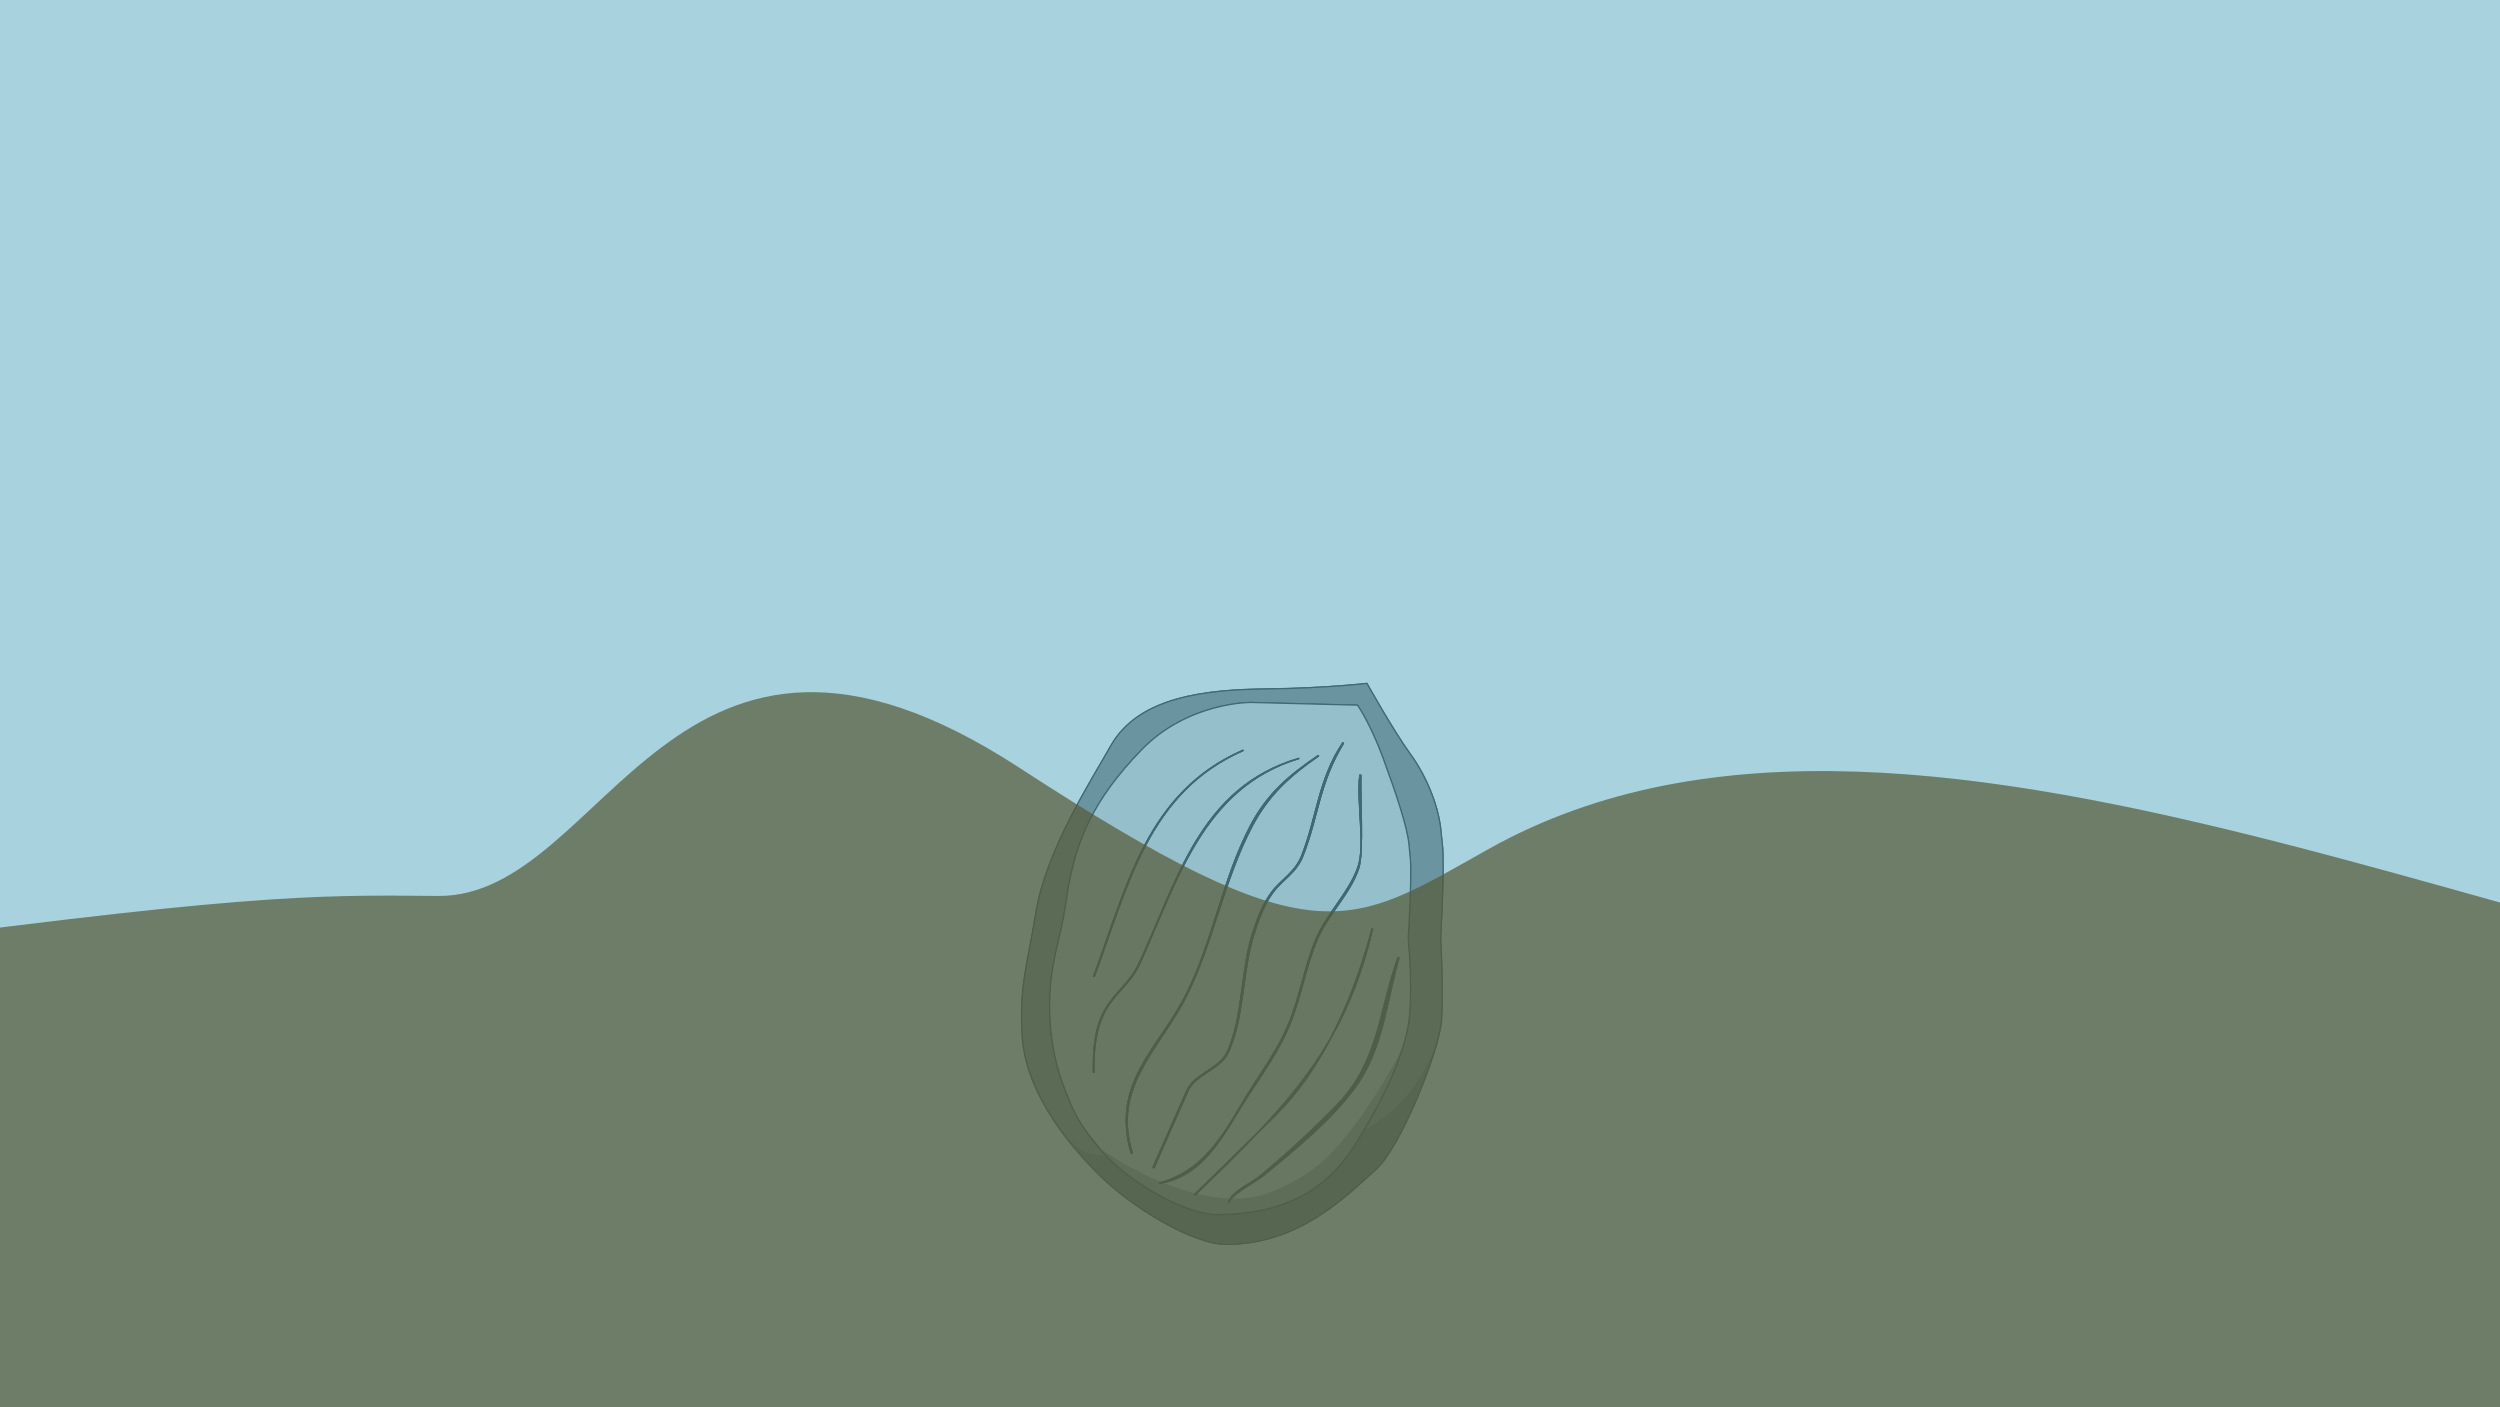
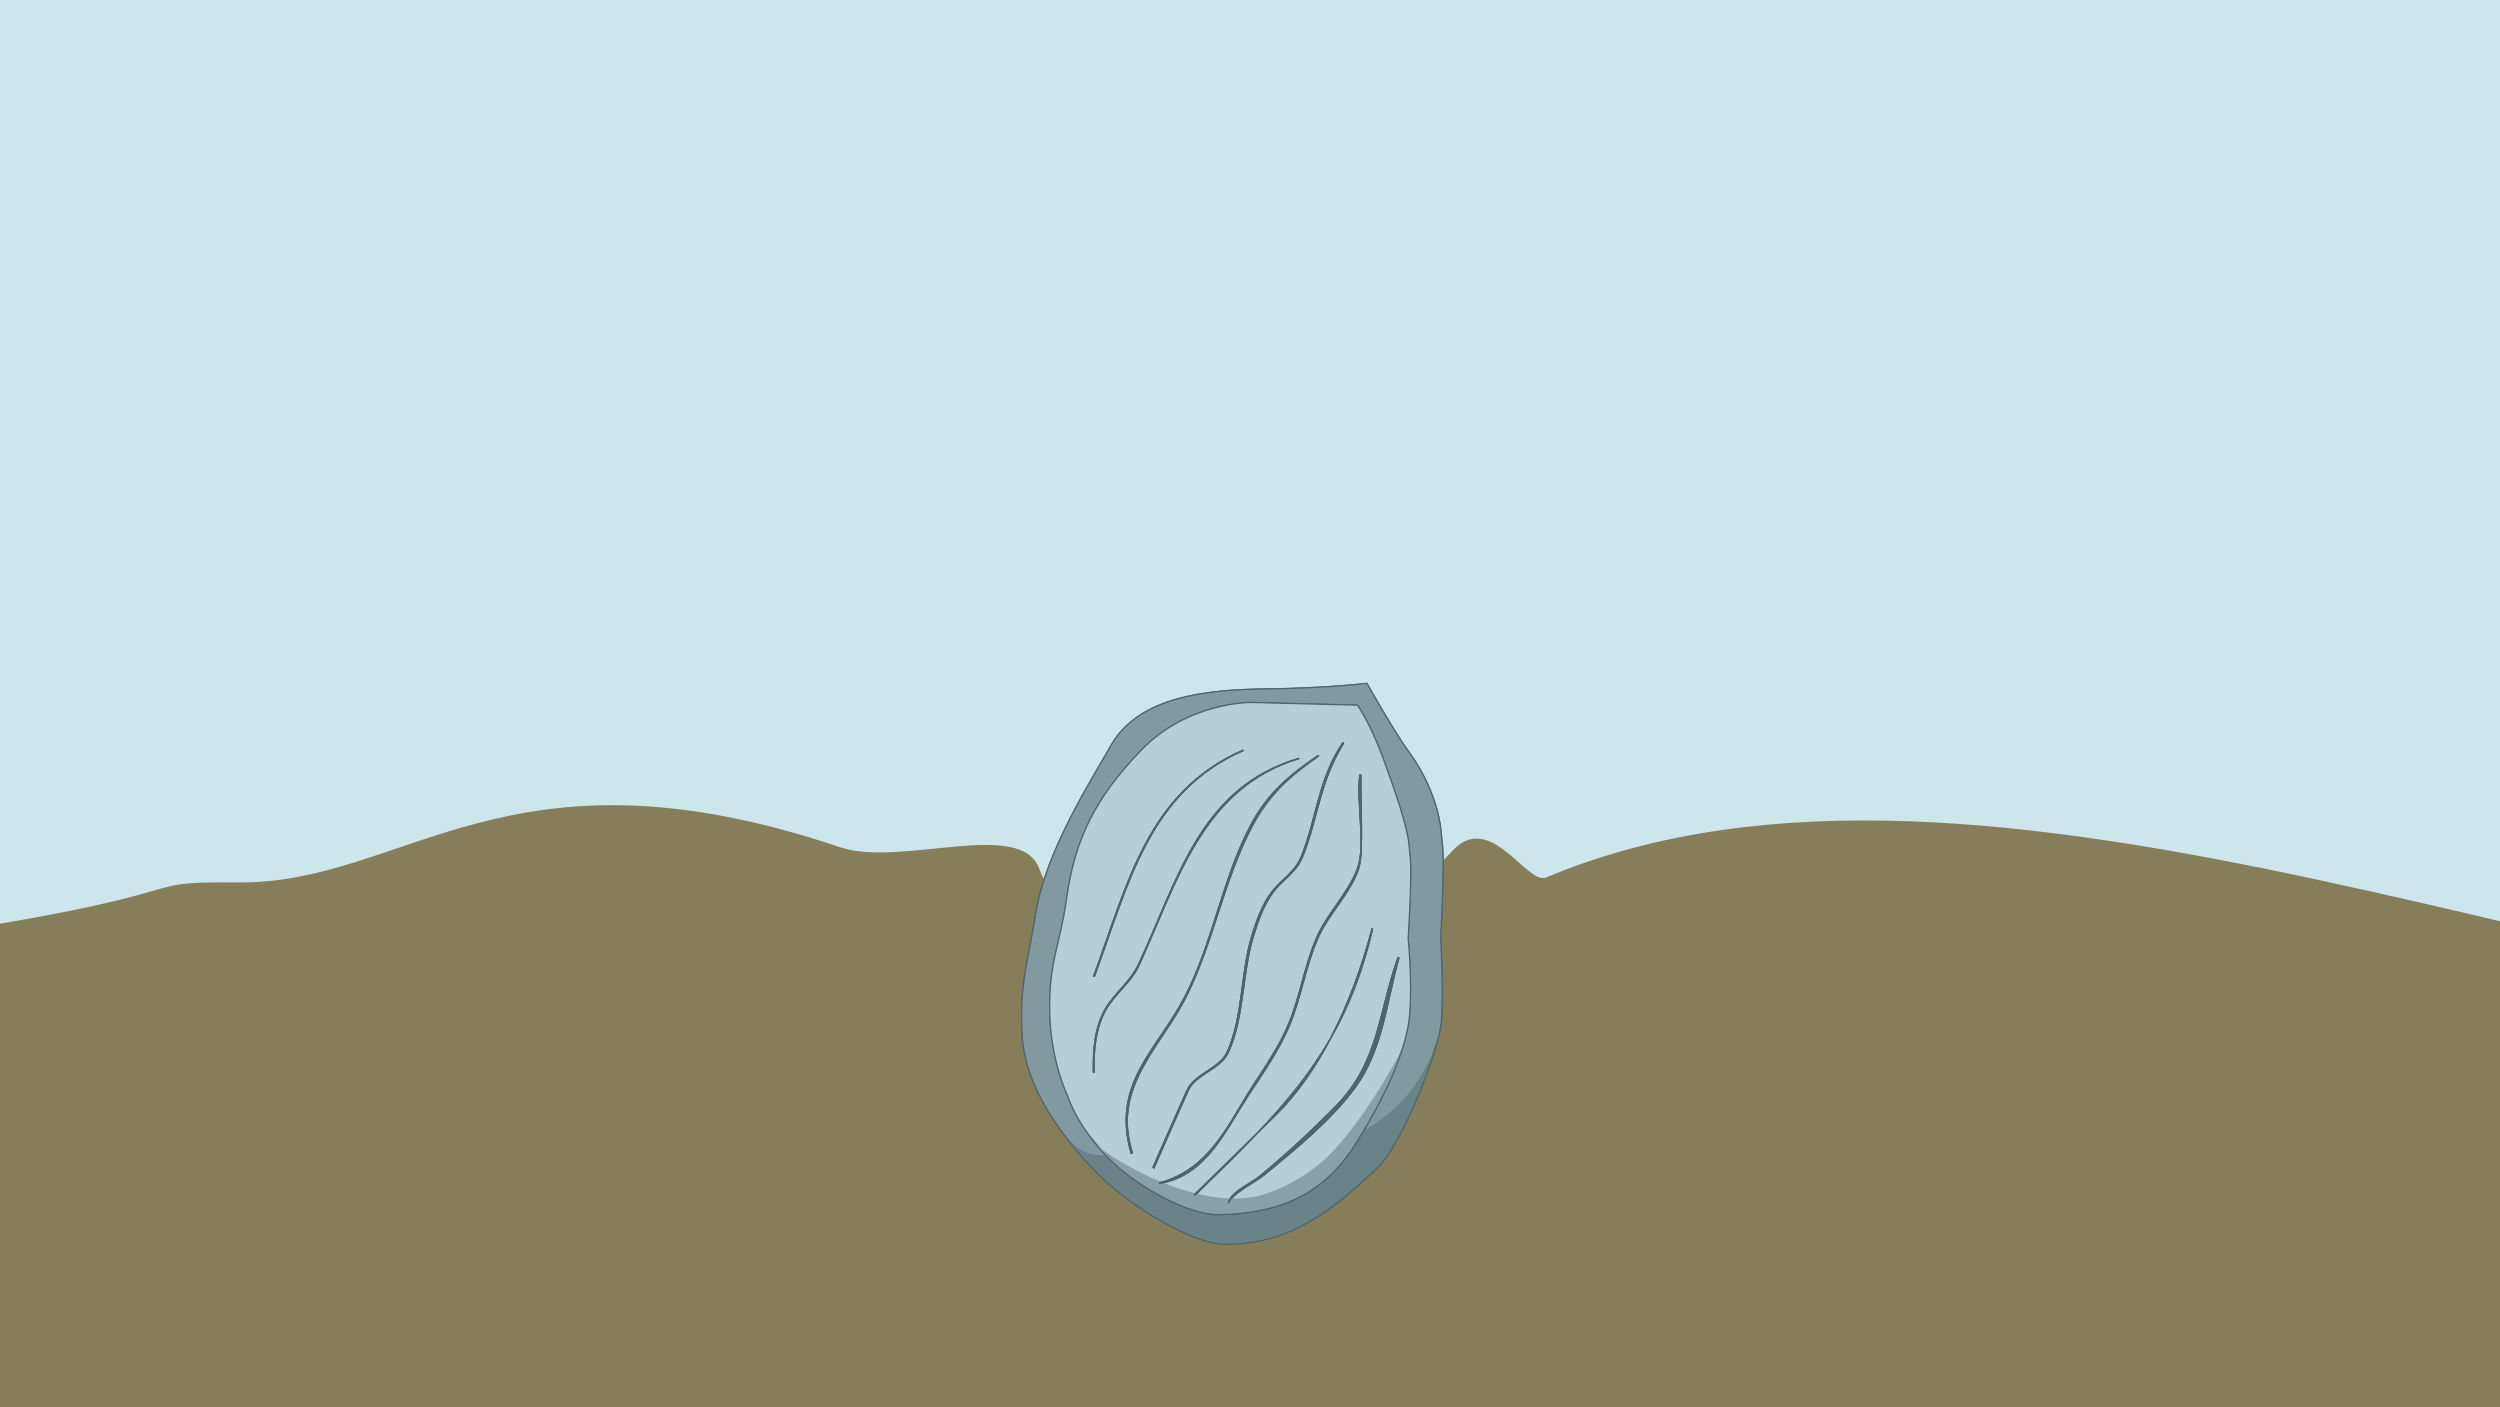
<svg xmlns="http://www.w3.org/2000/svg" xmlns:ns1="http://vectornator.io" height="100%" style="fill-rule:evenodd;clip-rule:evenodd;stroke-linecap:round;stroke-linejoin:round;" xml:space="preserve" width="100%" version="1.1" viewBox="0 0 3840 2160">
  <defs />
-   <g id="Stone line" ns1:layerName="Stone line">
-     <path d="M2165.39+1157.02C2140.53+1122.92+2099.59+1049.66+2099.59+1049.66C2099.59+1049.66+2038.37+1057.08+1945.25+1058.21C1853.38+1059.33+1748.96+1069.57+1706.15+1145.63C1677.6+1196.34+1606.43+1306.43+1591.05+1402.49C1578.48+1481.04+1565.22+1514.55+1570.22+1592.07C1575.22+1669.6+1628.64+1744.55+1686.93+1803.25C1736.94+1853.61+1832.04+1911.68+1884.27+1911.38C1997.4+1910.71+2067.04+1837.26+2113.51+1796.14C2150.93+1763.03+2210.74+1614.2+2214.03+1567.64C2217.31+1521.08+2212.85+1439.99+2212.85+1439.99C2212.85+1439.99+2216.45+1377.15+2216.54+1336.1C2216.64+1295.06+2216.08+1306.96+2213.23+1275.81C2210.38+1244.66+2195.27+1198+2165.39+1157.02Z" stroke="#606060" stroke-width="1.95" fill="#a1a1a1" opacity="1" stroke-linejoin="round" />
+   <g id="Earth" ns1:layerName="Earth">
+     <path d="M6292.62+1402.53C6309.68+1400.15+5837.84+3470.61+5854.1+3479.14C5877.65+3491.49-1752.62+3429.18-1951.39+3081.86C-2150.17+2734.55-2965.05+2414.98-2366.51+1767.97C-1767.96+1120.97-988.016+1557.25-307.916+1465.03C372.185+1372.82+172.78+1353.51+364.955+1355.42C624.964+1358+778.137+1128.4+1290.31+1301.34C1383.33+1332.75+1568.44+1256.06+1596.38+1334.63C1656.69+1504.25+2098.49+1456.32+2229.64+1308.24C2288.07+1242.28+2345.26+1360.21+2374.77+1347.82C3053.41+1062.92+4035.68+1561.01+4866.44+1596.96C5733.32+1634.47+6290.85+1402.78+6292.62+1402.53Z" fill-opacity="0.706" fill="#834700" opacity="1" />
  </g>
  <g id="Tree0" ns1:layerName="Tree0">
    <path d="M2124.53+1164.89C2104.76+1111.08+2085.13+1083.14+2085.13+1083.14L1921.3+1078.97C1921.3+1078.97+1824.19+1078.05+1752.48+1152.72C1680.77+1227.38+1650.71+1290.82+1638.05+1381.84C1628.46+1450.81+1610.94+1477.68+1612.36+1554.21C1613.78+1630.74+1640.16+1683.76+1640.16+1683.76C1640.16+1683.76+1652.89+1728.28+1703+1779.23C1745.98+1822.93+1825.96+1866.27+1871.18+1865.68C1969.13+1864.41+2034.09+1831.78+2079.96+1760.3C2125.82+1688.81+2161.34+1611.88+2165.3+1557.02C2169.27+1502.16+2162.88+1441.85+2162.88+1441.85C2162.88+1441.85+2163.48+1432.5+2164.2+1419.01C2165.23+1399.78+2166.53+1372.11+2166.72+1351.04C2167.06+1315.17+2166.5+1325.57+2164.23+1298.37C2161.95+1271.16+2144.31+1218.7+2124.53+1164.89Z" stroke="#606060" stroke-width="1.95" fill="#e2e2e2" opacity="1" stroke-linejoin="round" />
+   </g>
+   <g id="Stone line" ns1:layerName="Stone line">
+     <path d="M2165.39+1157.02C2140.53+1122.92+2099.59+1049.66+2099.59+1049.66C2099.59+1049.66+2038.37+1057.08+1945.25+1058.21C1853.38+1059.33+1748.96+1069.57+1706.15+1145.63C1677.6+1196.34+1606.43+1306.43+1591.05+1402.49C1578.48+1481.04+1565.22+1514.55+1570.22+1592.07C1575.22+1669.6+1628.64+1744.55+1686.93+1803.25C1736.94+1853.61+1832.04+1911.68+1884.27+1911.38C1997.4+1910.71+2067.04+1837.26+2113.51+1796.14C2150.93+1763.03+2210.74+1614.2+2214.03+1567.64C2217.31+1521.08+2212.85+1439.99+2212.85+1439.99C2212.85+1439.99+2216.45+1377.15+2216.54+1336.1C2216.64+1295.06+2216.08+1306.96+2213.23+1275.81C2210.38+1244.66+2195.27+1198+2165.39+1157.02Z" stroke="#606060" stroke-width="1.95" fill="#a1a1a1" opacity="1" stroke-linejoin="round" />
  </g>
  <g id="Roots2" ns1:layerName="Roots2">
    <path d="M2165.39+1157.02C2140.53+1122.92+2099.59+1049.66+2099.59+1049.66C2099.59+1049.66+2038.37+1057.08+1945.25+1058.21C1853.38+1059.33+1748.96+1069.57+1706.15+1145.63C1677.6+1196.34+1606.43+1306.43+1591.05+1402.49C1578.48+1481.04+1565.22+1514.55+1570.22+1592.07C1575.22+1669.6+1628.64+1744.55+1686.93+1803.25C1736.94+1853.61+1832.04+1911.68+1884.27+1911.38C1997.4+1910.71+2067.04+1837.26+2113.51+1796.14C2150.93+1763.03+2210.74+1614.2+2214.03+1567.64C2217.31+1521.08+2212.85+1439.99+2212.85+1439.99C2212.85+1439.99+2216.45+1377.15+2216.54+1336.1C2216.64+1295.06+2216.08+1306.96+2213.23+1275.81C2210.38+1244.66+2195.27+1198+2165.39+1157.02Z" stroke="#606060" stroke-width="1.95" fill="#a1a1a1" opacity="1" stroke-linejoin="round" />
  </g>
  <g id="Roots1" ns1:layerName="Roots1">
    <path d="M2124.53+1164.89C2104.76+1111.08+2085.13+1083.14+2085.13+1083.14L1921.3+1078.97C1921.3+1078.97+1824.19+1078.05+1752.48+1152.72C1680.77+1227.38+1650.71+1290.82+1638.05+1381.84C1628.46+1450.81+1610.94+1477.68+1612.36+1554.21C1613.78+1630.74+1640.16+1683.76+1640.16+1683.76C1640.16+1683.76+1652.89+1728.28+1703+1779.23C1745.98+1822.93+1825.96+1866.27+1871.18+1865.68C1969.13+1864.41+2034.09+1831.78+2079.96+1760.3C2125.82+1688.81+2161.34+1611.88+2165.3+1557.02C2169.27+1502.16+2162.88+1441.85+2162.88+1441.85C2162.88+1441.85+2163.48+1432.5+2164.2+1419.01C2165.23+1399.78+2166.53+1372.11+2166.72+1351.04C2167.06+1315.17+2166.5+1325.57+2164.23+1298.37C2161.95+1271.16+2144.31+1218.7+2124.53+1164.89Z" stroke="#606060" stroke-width="1.95" fill="#e2e2e2" opacity="1" stroke-linejoin="round" />
  </g>
  <g id="Shadow" ns1:layerName="Shadow">
    <path d="M2124.53+1164.89C2104.76+1111.08+2085.13+1083.14+2085.13+1083.14L1921.3+1078.97C1921.3+1078.97+1824.19+1078.05+1752.48+1152.72C1680.77+1227.38+1650.71+1290.82+1638.05+1381.84C1628.46+1450.81+1610.94+1477.68+1612.36+1554.21C1613.78+1630.74+1640.16+1683.76+1640.16+1683.76C1640.16+1683.76+1652.89+1728.28+1703+1779.23C1745.98+1822.93+1825.96+1866.27+1871.18+1865.68C1969.13+1864.41+2034.09+1831.78+2079.96+1760.3C2125.82+1688.81+2161.34+1611.88+2165.3+1557.02C2169.27+1502.16+2162.88+1441.85+2162.88+1441.85C2162.88+1441.85+2163.48+1432.5+2164.2+1419.01C2165.23+1399.78+2166.53+1372.11+2166.72+1351.04C2167.06+1315.17+2166.5+1325.57+2164.23+1298.37C2161.95+1271.16+2144.31+1218.7+2124.53+1164.89Z" stroke="#606060" stroke-width="1.95" fill="#e2e2e2" opacity="1" stroke-linejoin="round" />
  </g>
  <g id="Stone face" ns1:layerName="Stone face">
    <path d="M2062.59+1140.99C2025.36+1196.24+2022.96+1253.97+1999.86+1313.55C1989.3+1340.76+1968.37+1350.07+1952.55+1371.46C1938.62+1390.29+1930.57+1412.99+1923.56+1435.24C1905.49+1492.56+1909.79+1560.35+1885.48+1615.02C1873.39+1642.2+1835.06+1648.62+1823.17+1675.04C1805.55+1714.19+1788.47+1753.61+1771.11+1792.88L1772.44+1793.97C1789.84+1754.55+1806.98+1715+1824.64+1675.7C1836.4+1649.52+1874.72+1642.85+1886.9+1615.89C1911.64+1561.09+1907.7+1493.31+1925.76+1435.85C1932.66+1413.87+1940.61+1391.31+1953.95+1372.46C1969.31+1350.75+1990.82+1341.51+2001.42+1314.25C2025.74+1251.65+2025.9+1203.89+2063.56+1141.57L2062.59+1140.99ZM2024.82+1160.52C1979.79+1190.89+1946.19+1219.7+1920.6+1268.63C1877.3+1351.41+1863.39+1445.73+1821.32+1528.54C1778.48+1612.88+1706.32+1662.88+1737.49+1771.62L1739.31+1770.81C1706.86+1668.92+1782.67+1609.75+1822.7+1529.22C1863.98+1446.16+1879.6+1352.24+1922.9+1269.66C1948.4+1221.05+1980.76+1191.96+2025.26+1161.17L2024.82+1160.52ZM1909.15+1152.44C1761.95+1217.02+1732+1358.86+1679.96+1499.19L1680.94+1499.74C1732.56+1360.57+1762.9+1217.36+1909.33+1152.84L1909.15+1152.44ZM1994.84+1164.92C1841.85+1210.11+1808.75+1354.1+1748.57+1481.84C1736.09+1508.34+1711.87+1525.42+1697.59+1550.27C1680.95+1579.2+1678.99+1614.16+1679.44+1646.7L1680.43+1646.8C1679.69+1614.33+1682.29+1579.73+1698.63+1550.79C1712.75+1525.78+1737.31+1509.19+1749.58+1482.42C1807.52+1355.98+1846.05+1210.12+1994.91+1165.18L1994.84+1164.92ZM2090.35+1190.77L2088.67+1190.62C2083.41+1230.83+2097.69+1299.53+2085.56+1332.94C2071.39+1371.98+2038.23+1403.07+2021.85+1441.55C2003.68+1484.25+1996.82+1531.07+1979.25+1573.17C1960.53+1618.03+1930.88+1655.15+1906.65+1696.74C1875.74+1749.78+1843.83+1800.78+1781.03+1816.79L1781.26+1817.54C1852.07+1806.27+1881.85+1736.98+1916.59+1683.69C1939.72+1648.22+1964.68+1613.33+1980.96+1573.95C1998.45+1531.63+2005.28+1484.84+2023.6+1442.21C2039.96+1404.16+2074.06+1372.71+2086.97+1333.53C2095.17+1308.67+2088.88+1222.29+2090.35+1190.77ZM2107.52+1426.62C2092.76+1482.47+2071.88+1541.49+2043.33+1595.78C2070.83+1547.89+2092.55+1493.9+2108.23+1426.79L2107.52+1426.62ZM2043.33+1595.78C2013.23+1648.21+1976.12+1693.35+1931.86+1739.82C1941.06+1730.77+1950.32+1721.78+1959.47+1712.67C1992.87+1679.45+2020.54+1639.12+2043.33+1595.78ZM1931.86+1739.82C1899.77+1771.39+1867.52+1802.8+1835.38+1834.3L1835.95+1835.43C1870.96+1801.26+1902.9+1770.23+1931.86+1739.82ZM2147.26+1471.08C2117.43+1554.02+2118.62+1631.33+2052.01+1699.07C2014.79+1736.92+1975.04+1773.93+1933.97+1807.56C1922.56+1816.91+1892.63+1830.17+1887.96+1844.87C1899.31+1829.14+1926.63+1816.99+1942.26+1804.17C1990.46+1764.62+2045.79+1719.53+2082.52+1668.87C2123.88+1611.83+2130.1+1536.97+2148.7+1471.48L2147.26+1471.08ZM1887.96+1844.87C1887.94+1844.9+1887.91+1844.93+1887.88+1844.96L1887.37+1847.16C1887.47+1846.39+1887.71+1845.63+1887.96+1844.87Z" stroke="#606060" stroke-width="1.95" fill="#606060" opacity="1" stroke-linejoin="round" />
  </g>
  <g id="Stone HL" ns1:layerName="Stone HL">
    <path d="M2062.59+1140.99C2025.36+1196.24+2022.96+1253.97+1999.86+1313.55C1989.3+1340.76+1968.37+1350.07+1952.55+1371.46C1938.62+1390.29+1930.57+1412.99+1923.56+1435.24C1905.49+1492.56+1909.79+1560.35+1885.48+1615.02C1873.39+1642.2+1835.06+1648.62+1823.17+1675.04C1805.55+1714.19+1788.47+1753.61+1771.11+1792.88L1772.44+1793.97C1789.84+1754.55+1806.98+1715+1824.64+1675.7C1836.4+1649.52+1874.72+1642.85+1886.9+1615.89C1911.64+1561.09+1907.7+1493.31+1925.76+1435.85C1932.66+1413.87+1940.61+1391.31+1953.95+1372.46C1969.31+1350.75+1990.82+1341.51+2001.42+1314.25C2025.74+1251.65+2025.9+1203.89+2063.56+1141.57L2062.59+1140.99ZM2024.82+1160.52C1979.79+1190.89+1946.19+1219.7+1920.6+1268.63C1877.3+1351.41+1863.39+1445.73+1821.32+1528.54C1778.48+1612.88+1706.32+1662.88+1737.49+1771.62L1739.31+1770.81C1706.86+1668.92+1782.67+1609.75+1822.7+1529.22C1863.98+1446.16+1879.6+1352.24+1922.9+1269.66C1948.4+1221.05+1980.76+1191.96+2025.26+1161.17L2024.82+1160.52ZM1909.15+1152.44C1761.95+1217.02+1732+1358.86+1679.96+1499.19L1680.94+1499.74C1732.56+1360.57+1762.9+1217.36+1909.33+1152.84L1909.15+1152.44ZM1994.84+1164.92C1841.85+1210.11+1808.75+1354.1+1748.57+1481.84C1736.09+1508.34+1711.87+1525.42+1697.59+1550.27C1680.95+1579.2+1678.99+1614.16+1679.44+1646.7L1680.43+1646.8C1679.69+1614.33+1682.29+1579.73+1698.63+1550.79C1712.75+1525.78+1737.31+1509.19+1749.58+1482.42C1807.52+1355.98+1846.05+1210.12+1994.91+1165.18L1994.84+1164.92ZM2090.35+1190.77L2088.67+1190.62C2083.41+1230.83+2097.69+1299.53+2085.56+1332.94C2071.39+1371.98+2038.23+1403.07+2021.85+1441.55C2003.68+1484.25+1996.82+1531.07+1979.25+1573.17C1960.53+1618.03+1930.88+1655.15+1906.65+1696.74C1875.74+1749.78+1843.83+1800.78+1781.03+1816.79L1781.26+1817.54C1852.07+1806.27+1881.85+1736.98+1916.59+1683.69C1939.72+1648.22+1964.68+1613.33+1980.96+1573.95C1998.45+1531.63+2005.28+1484.84+2023.6+1442.21C2039.96+1404.16+2074.06+1372.71+2086.97+1333.53C2095.17+1308.67+2088.88+1222.29+2090.35+1190.77ZM2107.52+1426.62C2092.76+1482.47+2071.88+1541.49+2043.33+1595.78C2070.83+1547.89+2092.55+1493.9+2108.23+1426.79L2107.52+1426.62ZM2043.33+1595.78C2013.23+1648.21+1976.12+1693.35+1931.86+1739.82C1941.06+1730.77+1950.32+1721.78+1959.47+1712.67C1992.87+1679.45+2020.54+1639.12+2043.33+1595.78ZM1931.86+1739.82C1899.77+1771.39+1867.52+1802.8+1835.38+1834.3L1835.95+1835.43C1870.96+1801.26+1902.9+1770.23+1931.86+1739.82ZM2147.26+1471.08C2117.43+1554.02+2118.62+1631.33+2052.01+1699.07C2014.79+1736.92+1975.04+1773.93+1933.97+1807.56C1922.56+1816.91+1892.63+1830.17+1887.96+1844.87C1899.31+1829.14+1926.63+1816.99+1942.26+1804.17C1990.46+1764.62+2045.79+1719.53+2082.52+1668.87C2123.88+1611.83+2130.1+1536.97+2148.7+1471.48L2147.26+1471.08ZM1887.96+1844.87C1887.94+1844.9+1887.91+1844.93+1887.88+1844.96L1887.37+1847.16C1887.47+1846.39+1887.71+1845.63+1887.96+1844.87Z" stroke="#606060" stroke-width="1.95" fill="#606060" opacity="1" stroke-linejoin="round" />
  </g>
  <g id="Tree2" ns1:layerName="Tree2">
    <path d="M2062.59+1140.99C2025.36+1196.24+2022.96+1253.97+1999.86+1313.55C1989.3+1340.76+1968.37+1350.07+1952.55+1371.46C1938.62+1390.29+1930.57+1412.99+1923.56+1435.24C1905.49+1492.56+1909.79+1560.35+1885.48+1615.02C1873.39+1642.2+1835.06+1648.62+1823.17+1675.04C1805.55+1714.19+1788.47+1753.61+1771.11+1792.88L1772.44+1793.97C1789.84+1754.55+1806.98+1715+1824.64+1675.7C1836.4+1649.52+1874.72+1642.85+1886.9+1615.89C1911.64+1561.09+1907.7+1493.31+1925.76+1435.85C1932.66+1413.87+1940.61+1391.31+1953.95+1372.46C1969.31+1350.75+1990.82+1341.51+2001.42+1314.25C2025.74+1251.65+2025.9+1203.89+2063.56+1141.57L2062.59+1140.99ZM2024.82+1160.52C1979.79+1190.89+1946.19+1219.7+1920.6+1268.63C1877.3+1351.41+1863.39+1445.73+1821.32+1528.54C1778.48+1612.88+1706.32+1662.88+1737.49+1771.62L1739.31+1770.81C1706.86+1668.92+1782.67+1609.75+1822.7+1529.22C1863.98+1446.16+1879.6+1352.24+1922.9+1269.66C1948.4+1221.05+1980.76+1191.96+2025.26+1161.17L2024.82+1160.52ZM1909.15+1152.44C1761.95+1217.02+1732+1358.86+1679.96+1499.19L1680.94+1499.74C1732.56+1360.57+1762.9+1217.36+1909.33+1152.84L1909.15+1152.44ZM1994.84+1164.92C1841.85+1210.11+1808.75+1354.1+1748.57+1481.84C1736.09+1508.34+1711.87+1525.42+1697.59+1550.27C1680.95+1579.2+1678.99+1614.16+1679.44+1646.7L1680.43+1646.8C1679.69+1614.33+1682.29+1579.73+1698.63+1550.79C1712.75+1525.78+1737.31+1509.19+1749.58+1482.42C1807.52+1355.98+1846.05+1210.12+1994.91+1165.18L1994.84+1164.92ZM2090.35+1190.77L2088.67+1190.62C2083.41+1230.83+2097.69+1299.53+2085.56+1332.94C2071.39+1371.98+2038.23+1403.07+2021.85+1441.55C2003.68+1484.25+1996.82+1531.07+1979.25+1573.17C1960.53+1618.03+1930.88+1655.15+1906.65+1696.74C1875.74+1749.78+1843.83+1800.78+1781.03+1816.79L1781.26+1817.54C1852.07+1806.27+1881.85+1736.98+1916.59+1683.69C1939.72+1648.22+1964.68+1613.33+1980.96+1573.95C1998.45+1531.63+2005.28+1484.84+2023.6+1442.21C2039.96+1404.16+2074.06+1372.71+2086.97+1333.53C2095.17+1308.67+2088.88+1222.29+2090.35+1190.77ZM2107.52+1426.62C2092.76+1482.47+2071.88+1541.49+2043.33+1595.78C2070.83+1547.89+2092.55+1493.9+2108.23+1426.79L2107.52+1426.62ZM2043.33+1595.78C2013.23+1648.21+1976.12+1693.35+1931.86+1739.82C1941.06+1730.77+1950.32+1721.78+1959.47+1712.67C1992.87+1679.45+2020.54+1639.12+2043.33+1595.78ZM1931.86+1739.82C1899.77+1771.39+1867.52+1802.8+1835.38+1834.3L1835.95+1835.43C1870.96+1801.26+1902.9+1770.23+1931.86+1739.82ZM2147.26+1471.08C2117.43+1554.02+2118.62+1631.33+2052.01+1699.07C2014.79+1736.92+1975.04+1773.93+1933.97+1807.56C1922.56+1816.91+1892.63+1830.17+1887.96+1844.87C1899.31+1829.14+1926.63+1816.99+1942.26+1804.17C1990.46+1764.62+2045.79+1719.53+2082.52+1668.87C2123.88+1611.83+2130.1+1536.97+2148.7+1471.48L2147.26+1471.08ZM1887.96+1844.87C1887.94+1844.9+1887.91+1844.93+1887.88+1844.96L1887.37+1847.16C1887.47+1846.39+1887.71+1845.63+1887.96+1844.87Z" stroke="#606060" stroke-width="1.95" fill="#606060" opacity="1" stroke-linejoin="round" />
  </g>
  <g id="Roots0" ns1:layerName="Roots0">
    <path d="M1644.3+1751.25C1667.15+1780.08+1698.63+1773.69+1698.63+1773.69C1698.63+1773.69+1666.74+1731.42+1676.34+1749.95C1685.95+1768.48+1836.4+1865.78+1940.12+1835.01C1962.81+1828.28+2011.8+1806.72+2047.21+1768.64C2107.86+1703.4+2154.18+1609.8+2154.18+1609.8C2154.18+1609.8+2143.36+1640.66+2127.98+1673.83C2114.26+1703.44+2095.7+1735.81+2097.11+1735.03C2204.9+1675.16+2214.7+1561.67+2214.7+1561.67C2214.7+1561.67+2209.57+1617+2159.62+1722.91C2138.96+1766.71+2124.24+1785.34+2116.89+1792.64C2065.14+1844.05+2006.23+1893.38+1916.96+1908.94C1804.43+1928.56+1672.96+1794.99+1644.6+1752.68" fill-opacity="0.438" fill="#606060" opacity="1" />
  </g>
-   <g id="Earth" ns1:layerName="Earth">
-     <path d="M6292.62+1402.53C6309.68+1400.15+5837.84+3470.61+5854.1+3479.14C5877.65+3491.49-1752.62+3429.18-1951.39+3081.86C-2150.17+2734.55-2965.05+2414.98-2366.51+1767.97C-1767.96+1120.97-988.016+1557.25-307.916+1465.03C372.185+1372.82+480.282+1374.25+672.457+1376.17C932.466+1378.75+1030.8+831.045+1564.99+1178.77C2022.94+1476.88+2070.47+1425.03+2286.49+1304.06C2960.81+926.439+3999.57+1559.45+4866.44+1596.96C5733.32+1634.47+6290.85+1402.78+6292.62+1402.53Z" fill-opacity="0.706" fill="#834700" opacity="1" />
-   </g>
  <g id="Water" ns1:layerName="Water">
-     <path d="M1662.82-620.694C1662.82-620.694+6749.37-204.255+6798.24-179.257C6831.42-162.287+6872.9+2893.43+6832.74+2916.27C6811.91+2928.11+4194.72+2929.78+1381.76+2880.96C-1945.31+2823.22-5552.36+2712.17-5548.5+2711.81C-5015.06+2661.83-6064.96-671.472-5565.68-801.044C-5300.95-869.747-3275.52-800.587-2083.82-639.268C-2013.98-629.815-1883.63-618.865-1823.78-610.08C-1720.33-594.896-1676.52-627.915-1608.85-615.387C-1541.26-602.873-1428.42-639.268-1428.42-639.268C-1428.42-639.268-1361.68-680.121-1301.06-710.91C-1240.43-741.699-1232.36-686.802-1185.92-762.424C-1139.49-838.047-1178.08-979.844-1115.32-1013.4C-1052.56-1046.96-1013.14-957.715-934.883-896.65C-904.969-873.307-860.75-818.933-767.718-777.246C-674.686-735.559-632.295-732.107-562.755-729.903C-493.217-727.699-410.739-736.864-321.943-817.047C-233.146-897.23-225.235-996.021-208.219-1068.79C-176.19-1205.75-148.849-1590.18-161.05-1656.43C-173.251-1722.68-280.119-1857.49-231.726-1631.65C-183.333-1405.8+52.012-895.608+83.521-804.312C101.304-752.789+175.768-685.702+239.45-677.079C303.132-668.455+367.947-689.683+367.947-689.683L527.152-745.405C527.152-745.405+639.923-795.82+707.585-769.286C775.248-742.751+785.395-698.282+857.701-655.164C930.007-612.046+902.993-627.321+996.808-596.813C1090.62-566.305+1232.96-533.131+1232.96-533.131L1397.48-533.131C1397.48-533.131+1526.41-588.116+1577.91-591.506C1636.55-595.366+1657.51-626.001+1657.51-626.001" fill-opacity="0.342" fill="#007e9f" opacity="1" />
+     <path d="M5475.56-1869.58C5475.56-1869.58+6261.79-1985.25+6567.63-1925.92C6595.18-1920.57+6443.81+2635.54+6413.6+2653.26C6397.93+2662.45+4429.4+2663.75+2313.62+2625.86C-188.846+2581.05-2901.9+2494.88-2898.99+2494.6C-2626.82+2468.29-3903.97-361.474-3559.72-1741.18C-3478.33-2067.36-2525.18-1655.11-1618.51-1710.64C-706.784-1766.48-279.505-2024.14+274.433-2049.77C1428.61-2103.17+1825.57-1731.7+2993.11-1648.79C4269.86-1558.13+5510.66-1885.68+5510.66-1885.68" fill-opacity="0.198" fill="#007e9f" opacity="1" />
  </g>
</svg>
